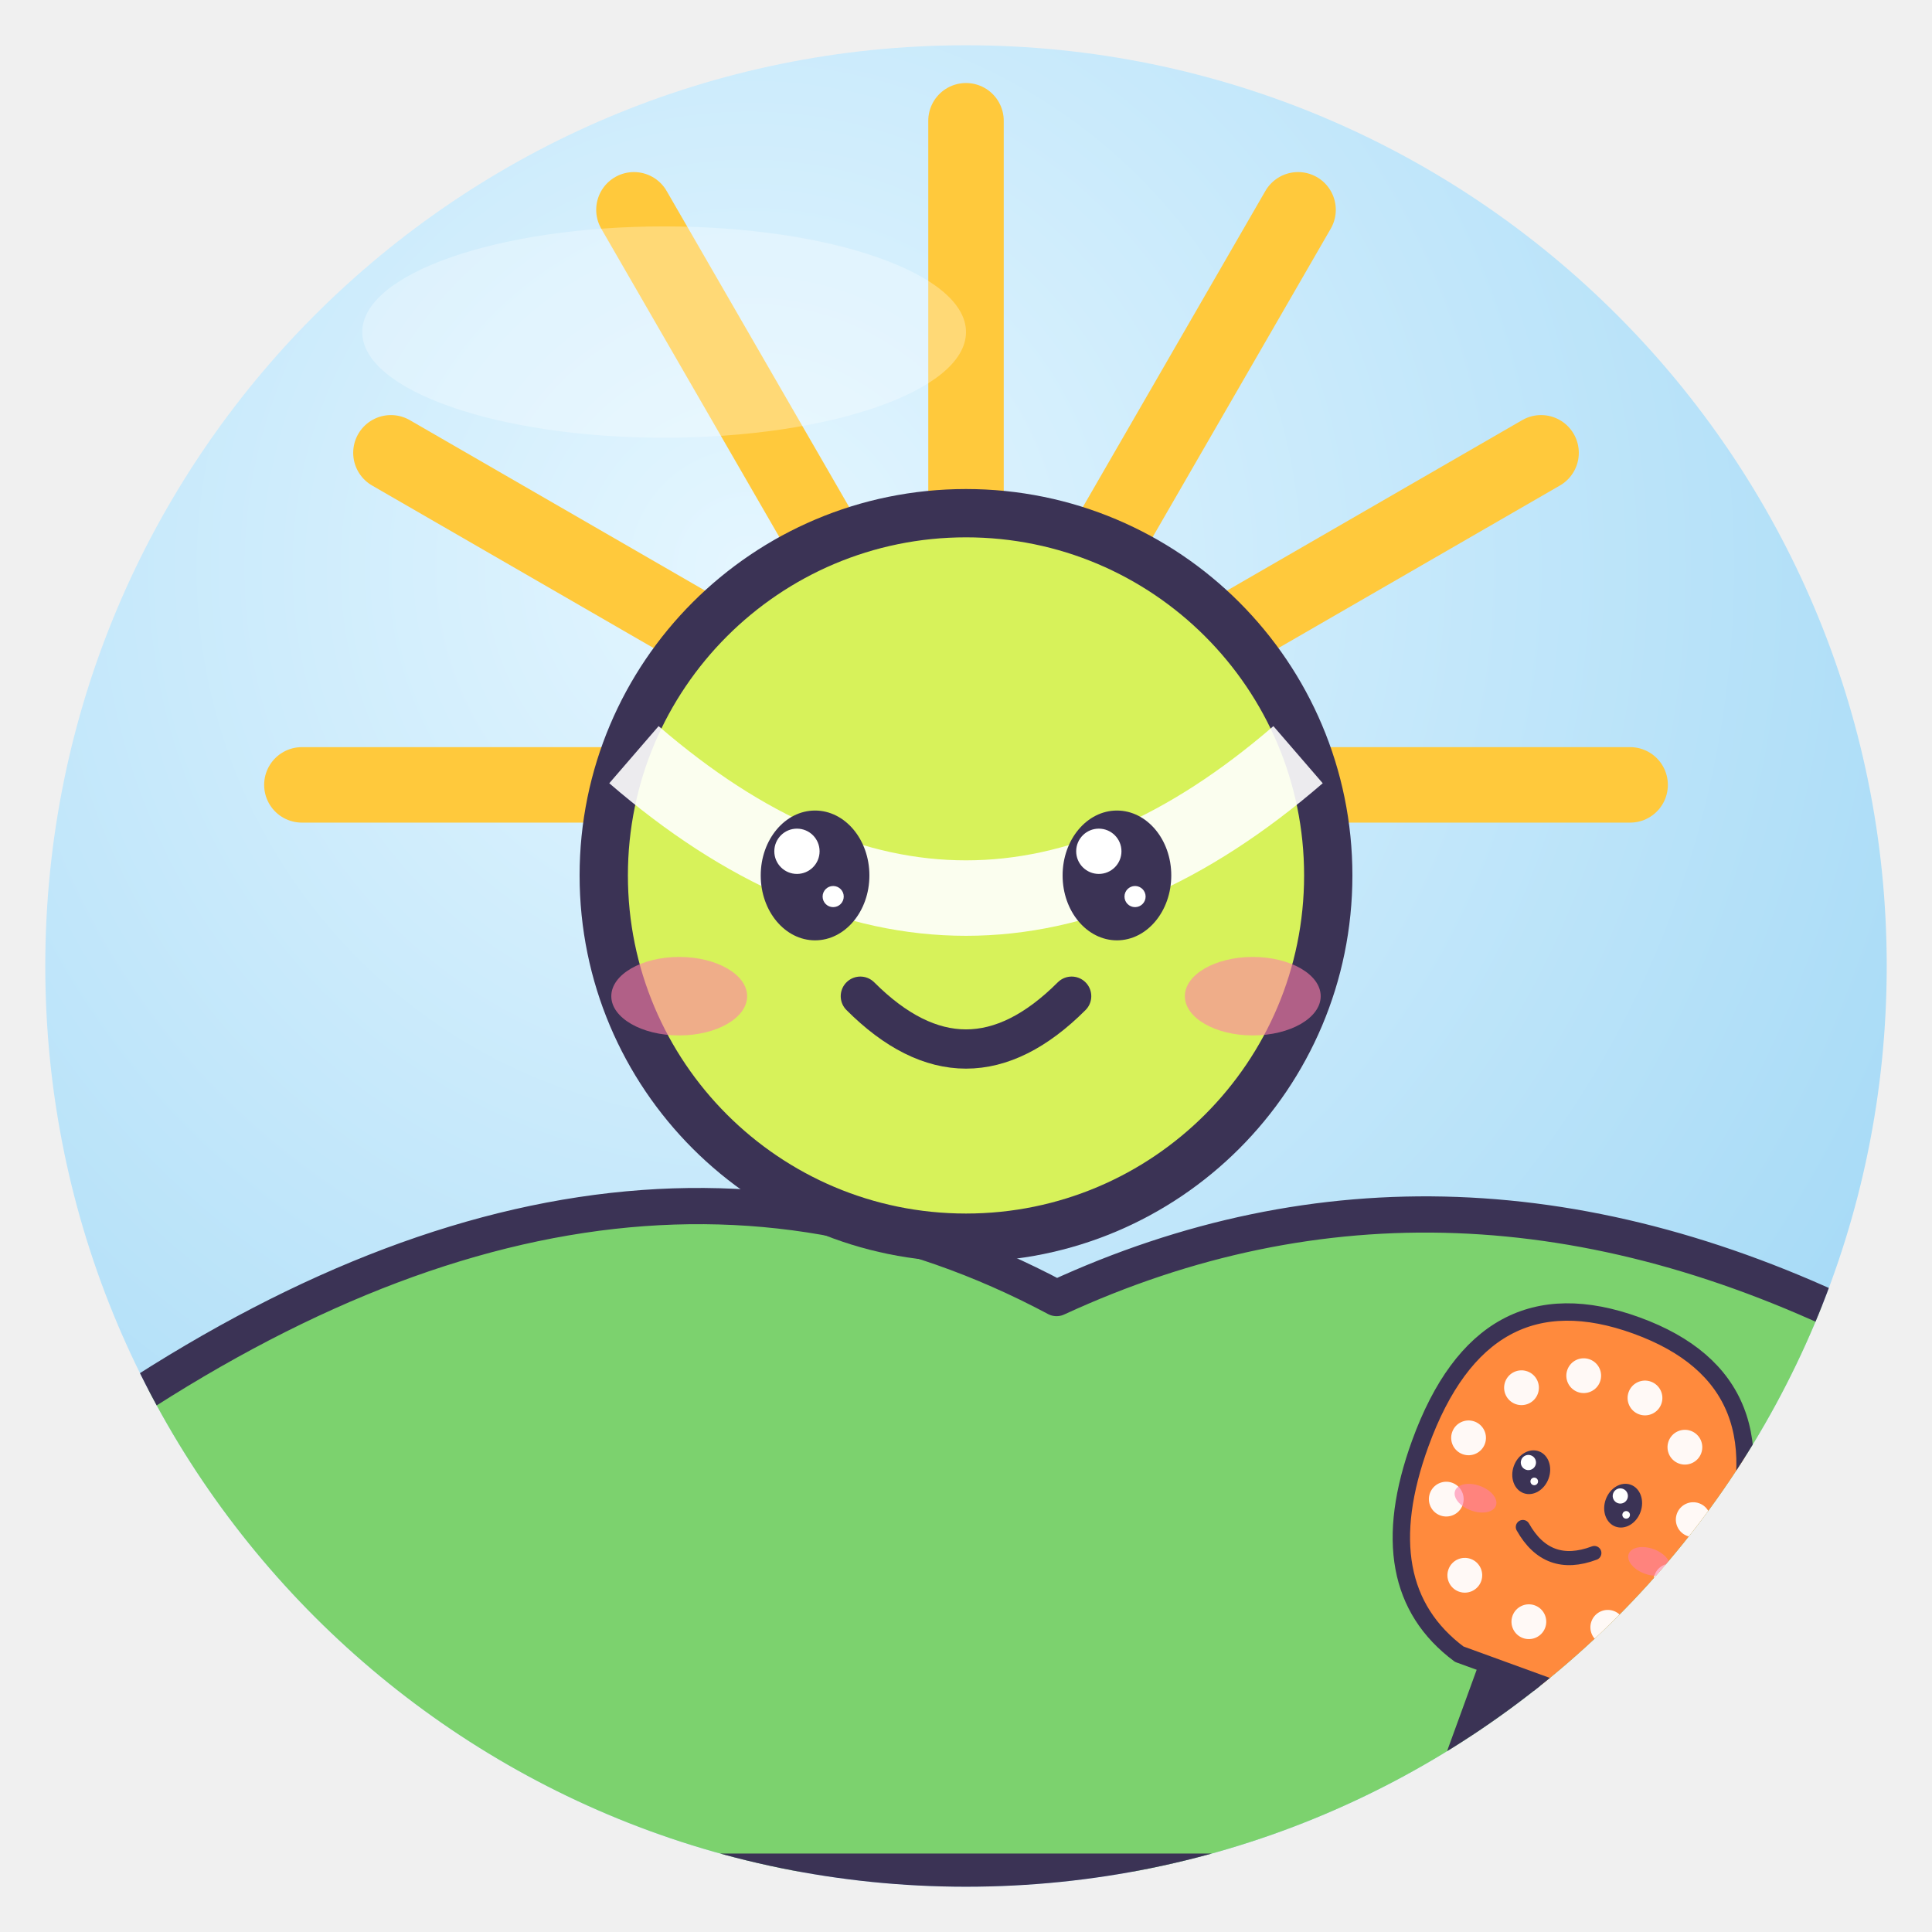
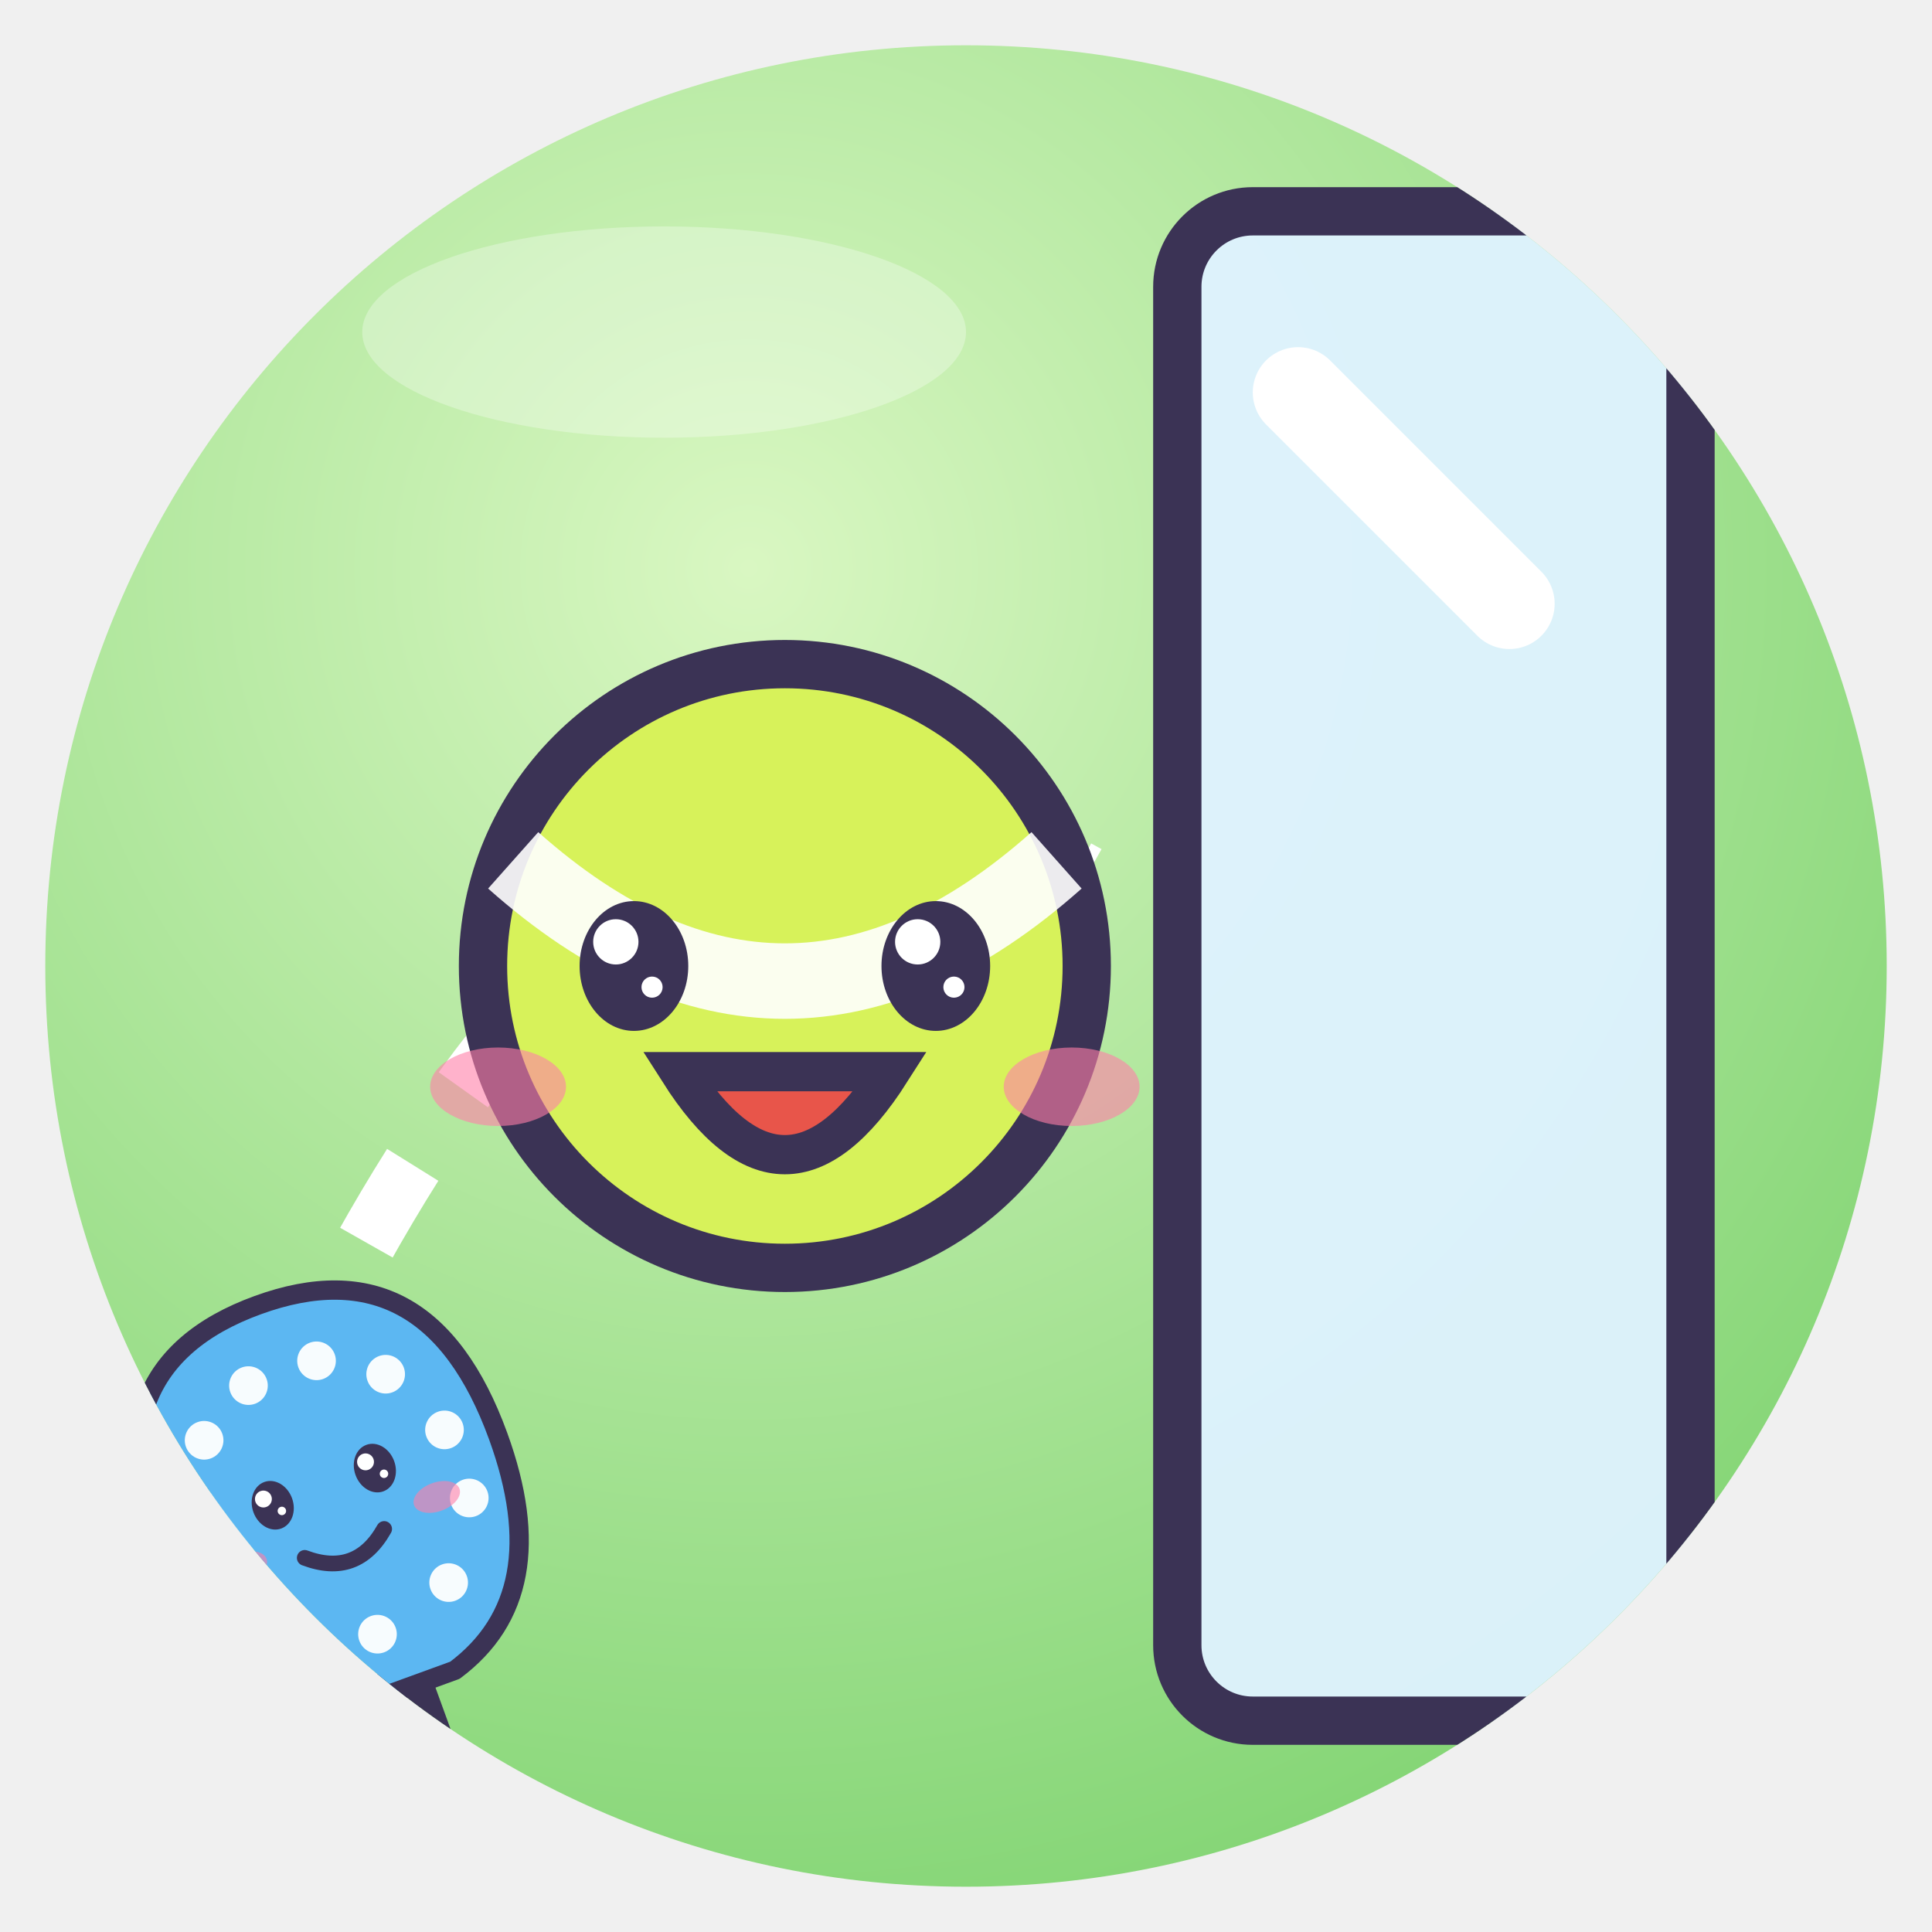
<svg xmlns="http://www.w3.org/2000/svg" viewBox="0 0 128 128" width="128" height="128">
  <defs>
    <radialGradient id="g" cx="38%" cy="28%" r="85%">
-       <stop offset="0" stop-color="#E4F6FF" />
-       <stop offset="1" stop-color="#9DD6F5" />
+       <stop offset="0" stop-color="#D9F7C2" />
+       <stop offset="1" stop-color="#7CD26E" />
    </radialGradient>
    <clipPath id="c">
      <circle cx="64" cy="64" r="61" />
    </clipPath>
  </defs>
  <circle cx="64" cy="64" r="61" fill="url(#g)" />
  <g clip-path="url(#c)">
-     <path d="M4 96 Q40 70 70 86 Q96 74 124 88 V124 H4Z" fill="#7CD26E" stroke="#3B3355" stroke-linejoin="round" stroke-linecap="round" stroke-width="2.4" />
-     <path d="M64 52 L20.0 52.0" stroke="#FFC93C" stroke-width="5" stroke-linecap="round" />
-     <path d="M64 52 L25.9 30.0" stroke="#FFC93C" stroke-width="5" stroke-linecap="round" />
-     <path d="M64 52 L42.0 13.9" stroke="#FFC93C" stroke-width="5" stroke-linecap="round" />
-     <path d="M64 52 L64.0 8.0" stroke="#FFC93C" stroke-width="5" stroke-linecap="round" />
-     <path d="M64 52 L86.0 13.9" stroke="#FFC93C" stroke-width="5" stroke-linecap="round" />
-     <path d="M64 52 L102.1 30.0" stroke="#FFC93C" stroke-width="5" stroke-linecap="round" />
-     <path d="M64 52 L108.0 52.0" stroke="#FFC93C" stroke-width="5" stroke-linecap="round" />
-     <circle cx="64" cy="58" r="24" fill="#D7F25A" stroke="#3B3355" stroke-width="3.2" stroke-linejoin="round" stroke-linecap="round" />
-     <path d="M42 50 Q64 69 86 50" fill="none" stroke="#fff" stroke-width="5" opacity=".9" />
-     <ellipse cx="54" cy="58" rx="3.6" ry="4.3" fill="#3B3355" />
-     <circle cx="52.8" cy="56.4" r="1.5" fill="#fff" />
-     <circle cx="55.2" cy="59.4" r="0.7" fill="#fff" />
-     <ellipse cx="74" cy="58" rx="3.6" ry="4.3" fill="#3B3355" />
-     <circle cx="72.8" cy="56.4" r="1.5" fill="#fff" />
-     <circle cx="75.2" cy="59.4" r="0.7" fill="#fff" />
-     <path d="M57 66 Q64 73 71 66" fill="none" stroke="#3B3355" stroke-width="2.6" stroke-linecap="round" />
-     <ellipse cx="45" cy="66" rx="4.5" ry="2.6" fill="#FF7FA8" opacity=".6" />
-     <ellipse cx="83" cy="66" rx="4.5" ry="2.6" fill="#FF7FA8" opacity=".6" />
-     <g transform="translate(104 100) rotate(20) scale(0.36)">
+     <rect x="78" y="14" width="34" height="100" rx="5" fill="#DFF3FF" fill-opacity=".95" stroke="#3B3355" stroke-width="3.2" stroke-linejoin="round" stroke-linecap="round" />
+     <path d="M86 26 L100 40" stroke="#fff" stroke-width="6" stroke-linecap="round" />
+     <path d="M14 104 Q40 40 72 58" fill="none" stroke="#fff" stroke-width="4" stroke-dasharray="6 6" />
+     <circle cx="52" cy="64" r="20" fill="#D7F25A" stroke="#3B3355" stroke-width="3.2" stroke-linejoin="round" stroke-linecap="round" />
+     <path d="M34 57 Q52 73 70 57" fill="none" stroke="#fff" stroke-width="5" opacity=".9" />
+     <ellipse cx="42" cy="64" rx="3.6" ry="4.3" fill="#3B3355" />
+     <circle cx="40.8" cy="62.4" r="1.5" fill="#fff" />
+     <circle cx="43.2" cy="65.4" r="0.7" fill="#fff" />
+     <ellipse cx="62" cy="64" rx="3.6" ry="4.3" fill="#3B3355" />
+     <circle cx="60.8" cy="62.4" r="1.5" fill="#fff" />
+     <circle cx="63.2" cy="65.4" r="0.7" fill="#fff" />
+     <path d="M45 71 Q52 82 59 71Z" fill="#E8554A" stroke="#3B3355" stroke-width="2.6" stroke-linecap="round" />
+     <ellipse cx="33" cy="72" rx="4.5" ry="2.6" fill="#FF7FA8" opacity=".6" />
+     <ellipse cx="71" cy="72" rx="4.5" ry="2.6" fill="#FF7FA8" opacity=".6" />
+     <g transform="translate(22 100) rotate(-20) scale(0.4)">
      <rect x="-6" y="28" width="12" height="26" rx="5" fill="#3B3355" />
      <path d="M0 54 Q-9 64 0 68 Q9 64 0 54" fill="none" stroke="#3B3355" stroke-width="2.6" />
-       <path d="M-30 -2 Q-30 -36 0 -36 Q30 -36 30 -2 Q30 26 10 32 H-10 Q-30 26 -30 -2Z" fill="#FF8A3D" stroke="#3B3355" stroke-width="3.2" stroke-linejoin="round" stroke-linecap="round" />
+       <path d="M-30 -2 Q-30 -36 0 -36 Q30 -36 30 -2 Q30 26 10 32 H-10 Q-30 26 -30 -2Z" fill="#5CB7F2" stroke="#3B3355" stroke-width="3.2" stroke-linejoin="round" stroke-linecap="round" />
      <circle cx="-16" cy="-18" r="3.2" fill="#fff" fill-opacity=".95" />
      <circle cx="-6" cy="-24" r="3.2" fill="#fff" fill-opacity=".95" />
      <circle cx="6" cy="-24" r="3.2" fill="#fff" fill-opacity=".95" />
      <circle cx="16" cy="-18" r="3.2" fill="#fff" fill-opacity=".95" />
      <circle cx="-22" cy="-6" r="3.2" fill="#fff" fill-opacity=".95" />
      <circle cx="22" cy="-6" r="3.2" fill="#fff" fill-opacity=".95" />
      <circle cx="-22" cy="6" r="3.2" fill="#fff" fill-opacity=".95" />
      <circle cx="22" cy="6" r="3.2" fill="#fff" fill-opacity=".95" />
      <circle cx="-14" cy="18" r="3.2" fill="#fff" fill-opacity=".95" />
      <circle cx="14" cy="18" r="3.2" fill="#fff" fill-opacity=".95" />
      <circle cx="0" cy="22" r="3.2" fill="#fff" fill-opacity=".95" />
      <ellipse cx="-9" cy="-4" rx="3.4" ry="4.1" fill="#3B3355" />
      <circle cx="-10.1" cy="-5.5" r="1.4" fill="#fff" />
      <circle cx="-7.9" cy="-2.6" r="0.7" fill="#fff" />
      <ellipse cx="9" cy="-4" rx="3.4" ry="4.1" fill="#3B3355" />
      <circle cx="7.9" cy="-5.5" r="1.4" fill="#fff" />
      <circle cx="10.1" cy="-2.6" r="0.7" fill="#fff" />
      <path d="M-7 6 Q0 12 7 6" fill="none" stroke="#3B3355" stroke-width="2.6" stroke-linecap="round" />
      <ellipse cx="-17" cy="4" rx="4" ry="2.4" fill="#FF7FA8" opacity=".6" />
      <ellipse cx="17" cy="4" rx="4" ry="2.4" fill="#FF7FA8" opacity=".6" />
    </g>
  </g>
  <ellipse cx="44" cy="22" rx="20" ry="7" fill="#fff" opacity=".3" />
</svg>
